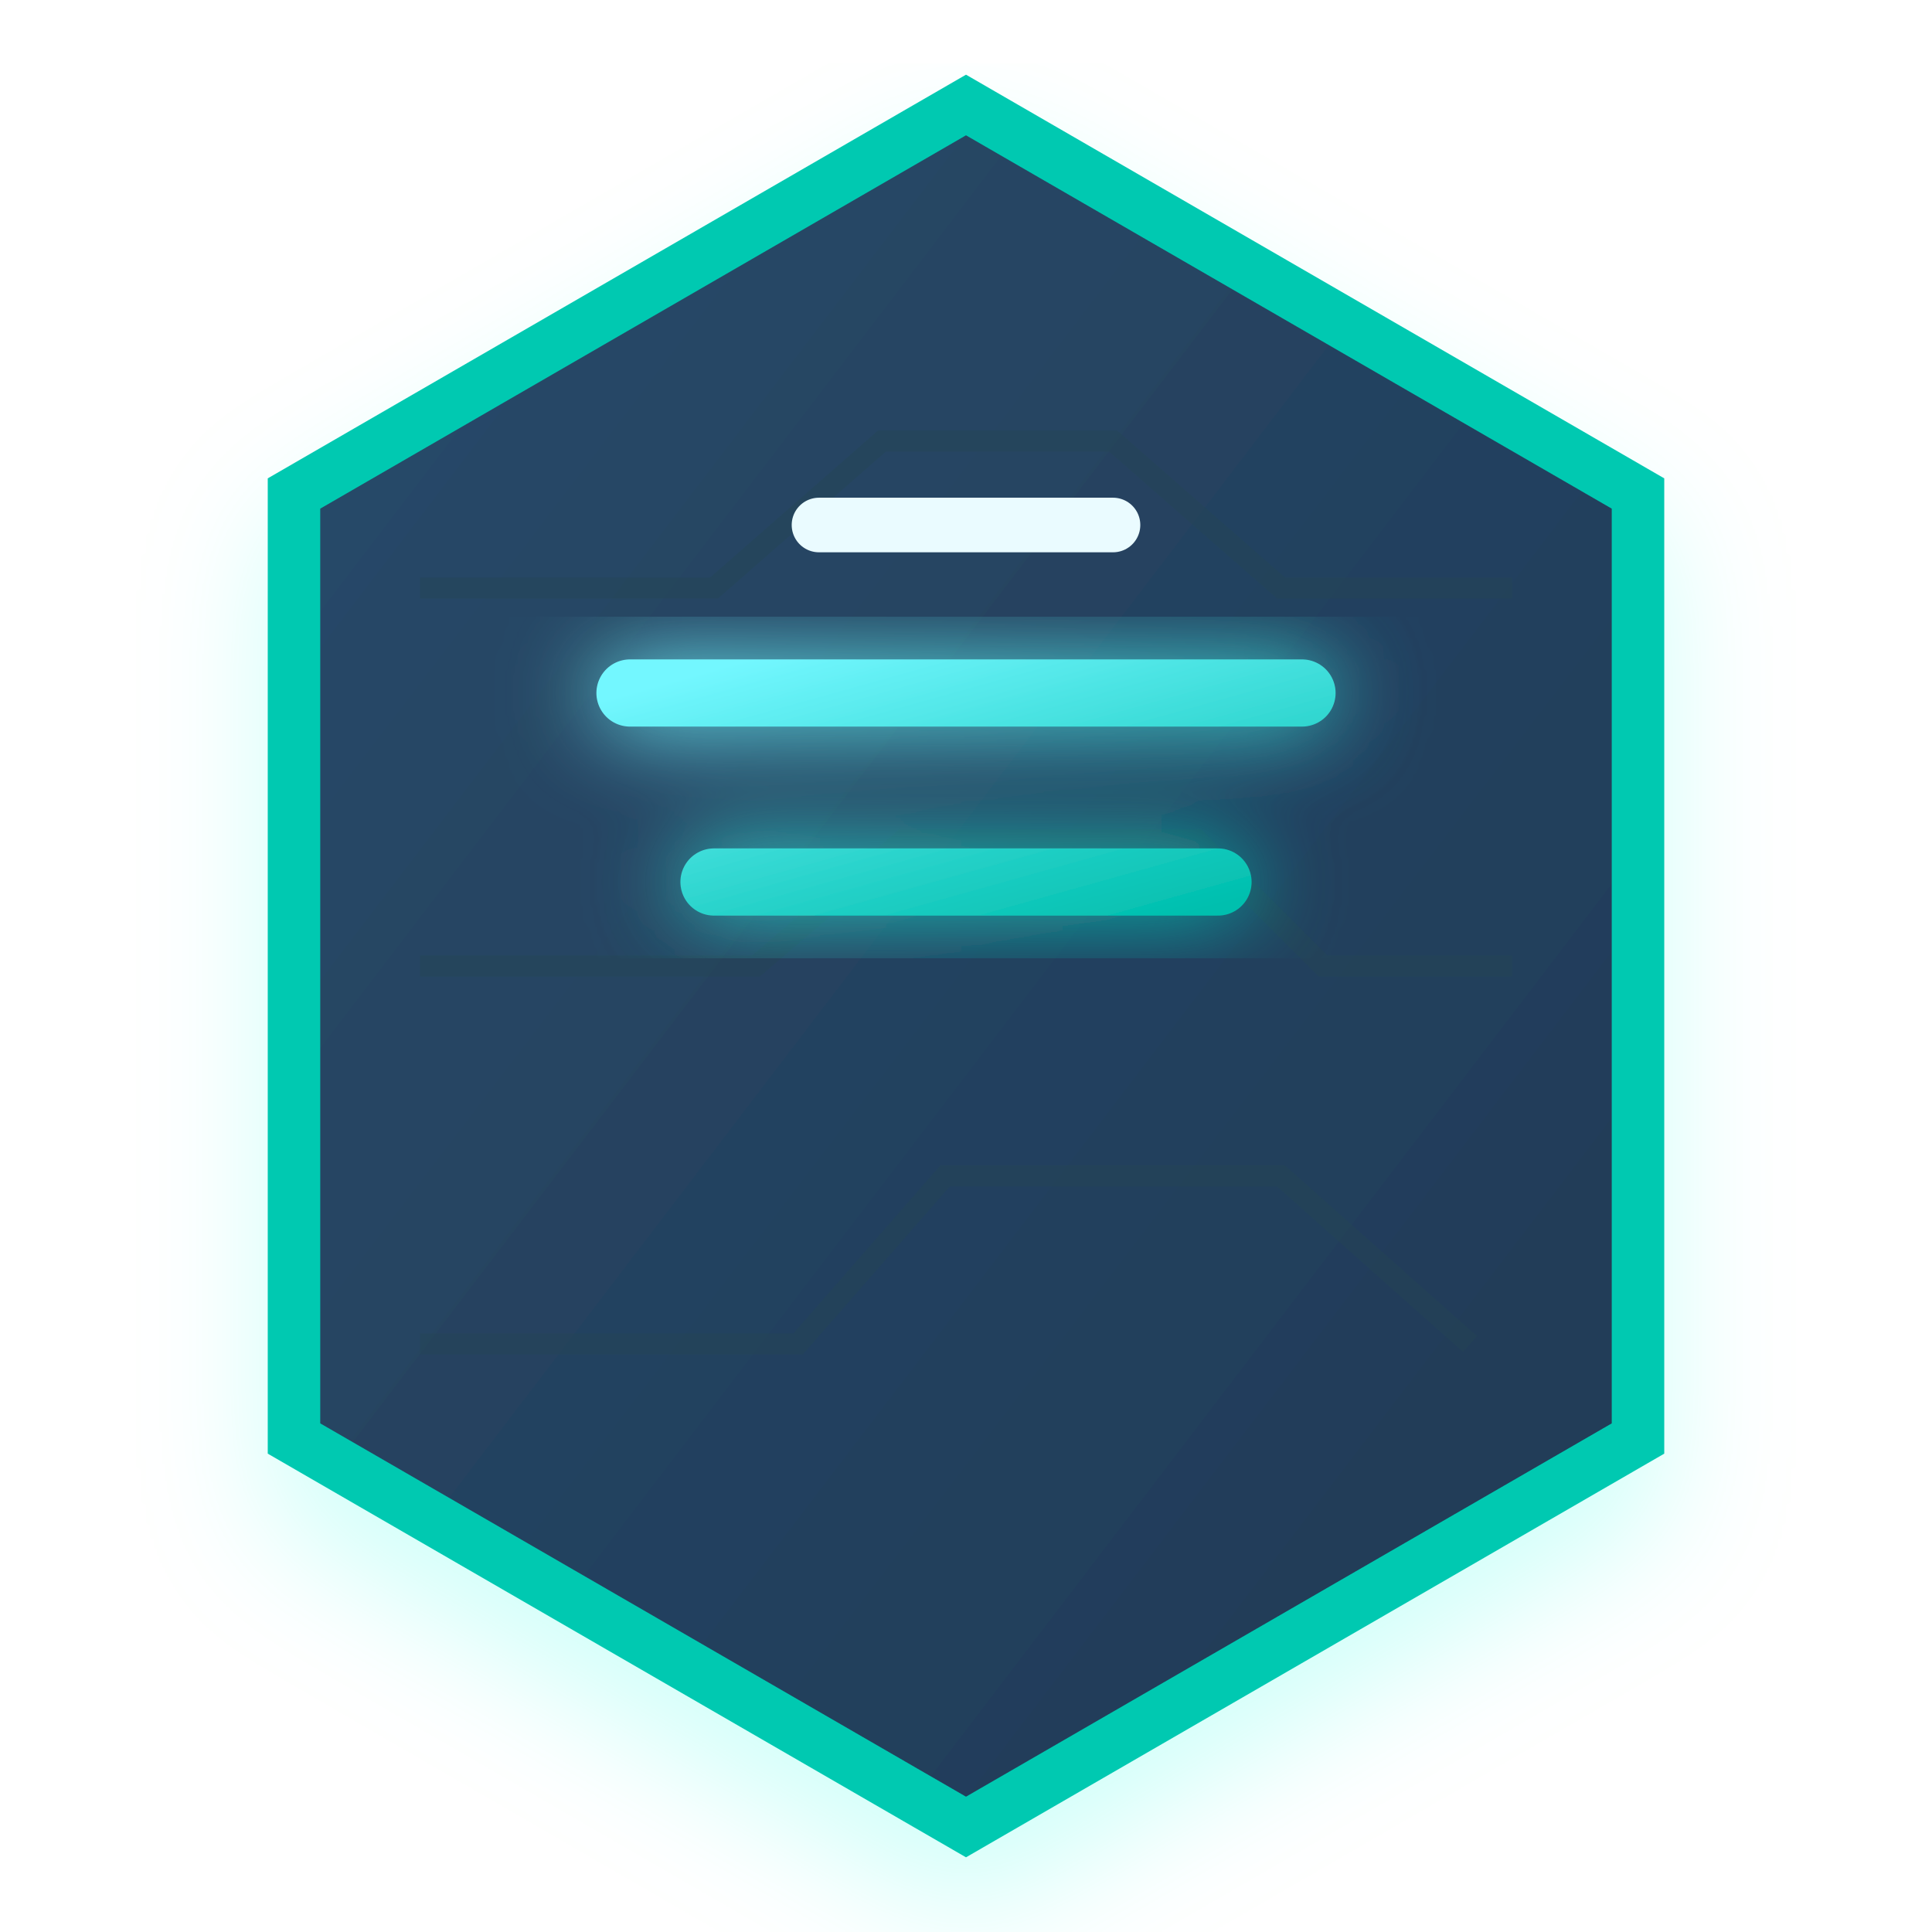
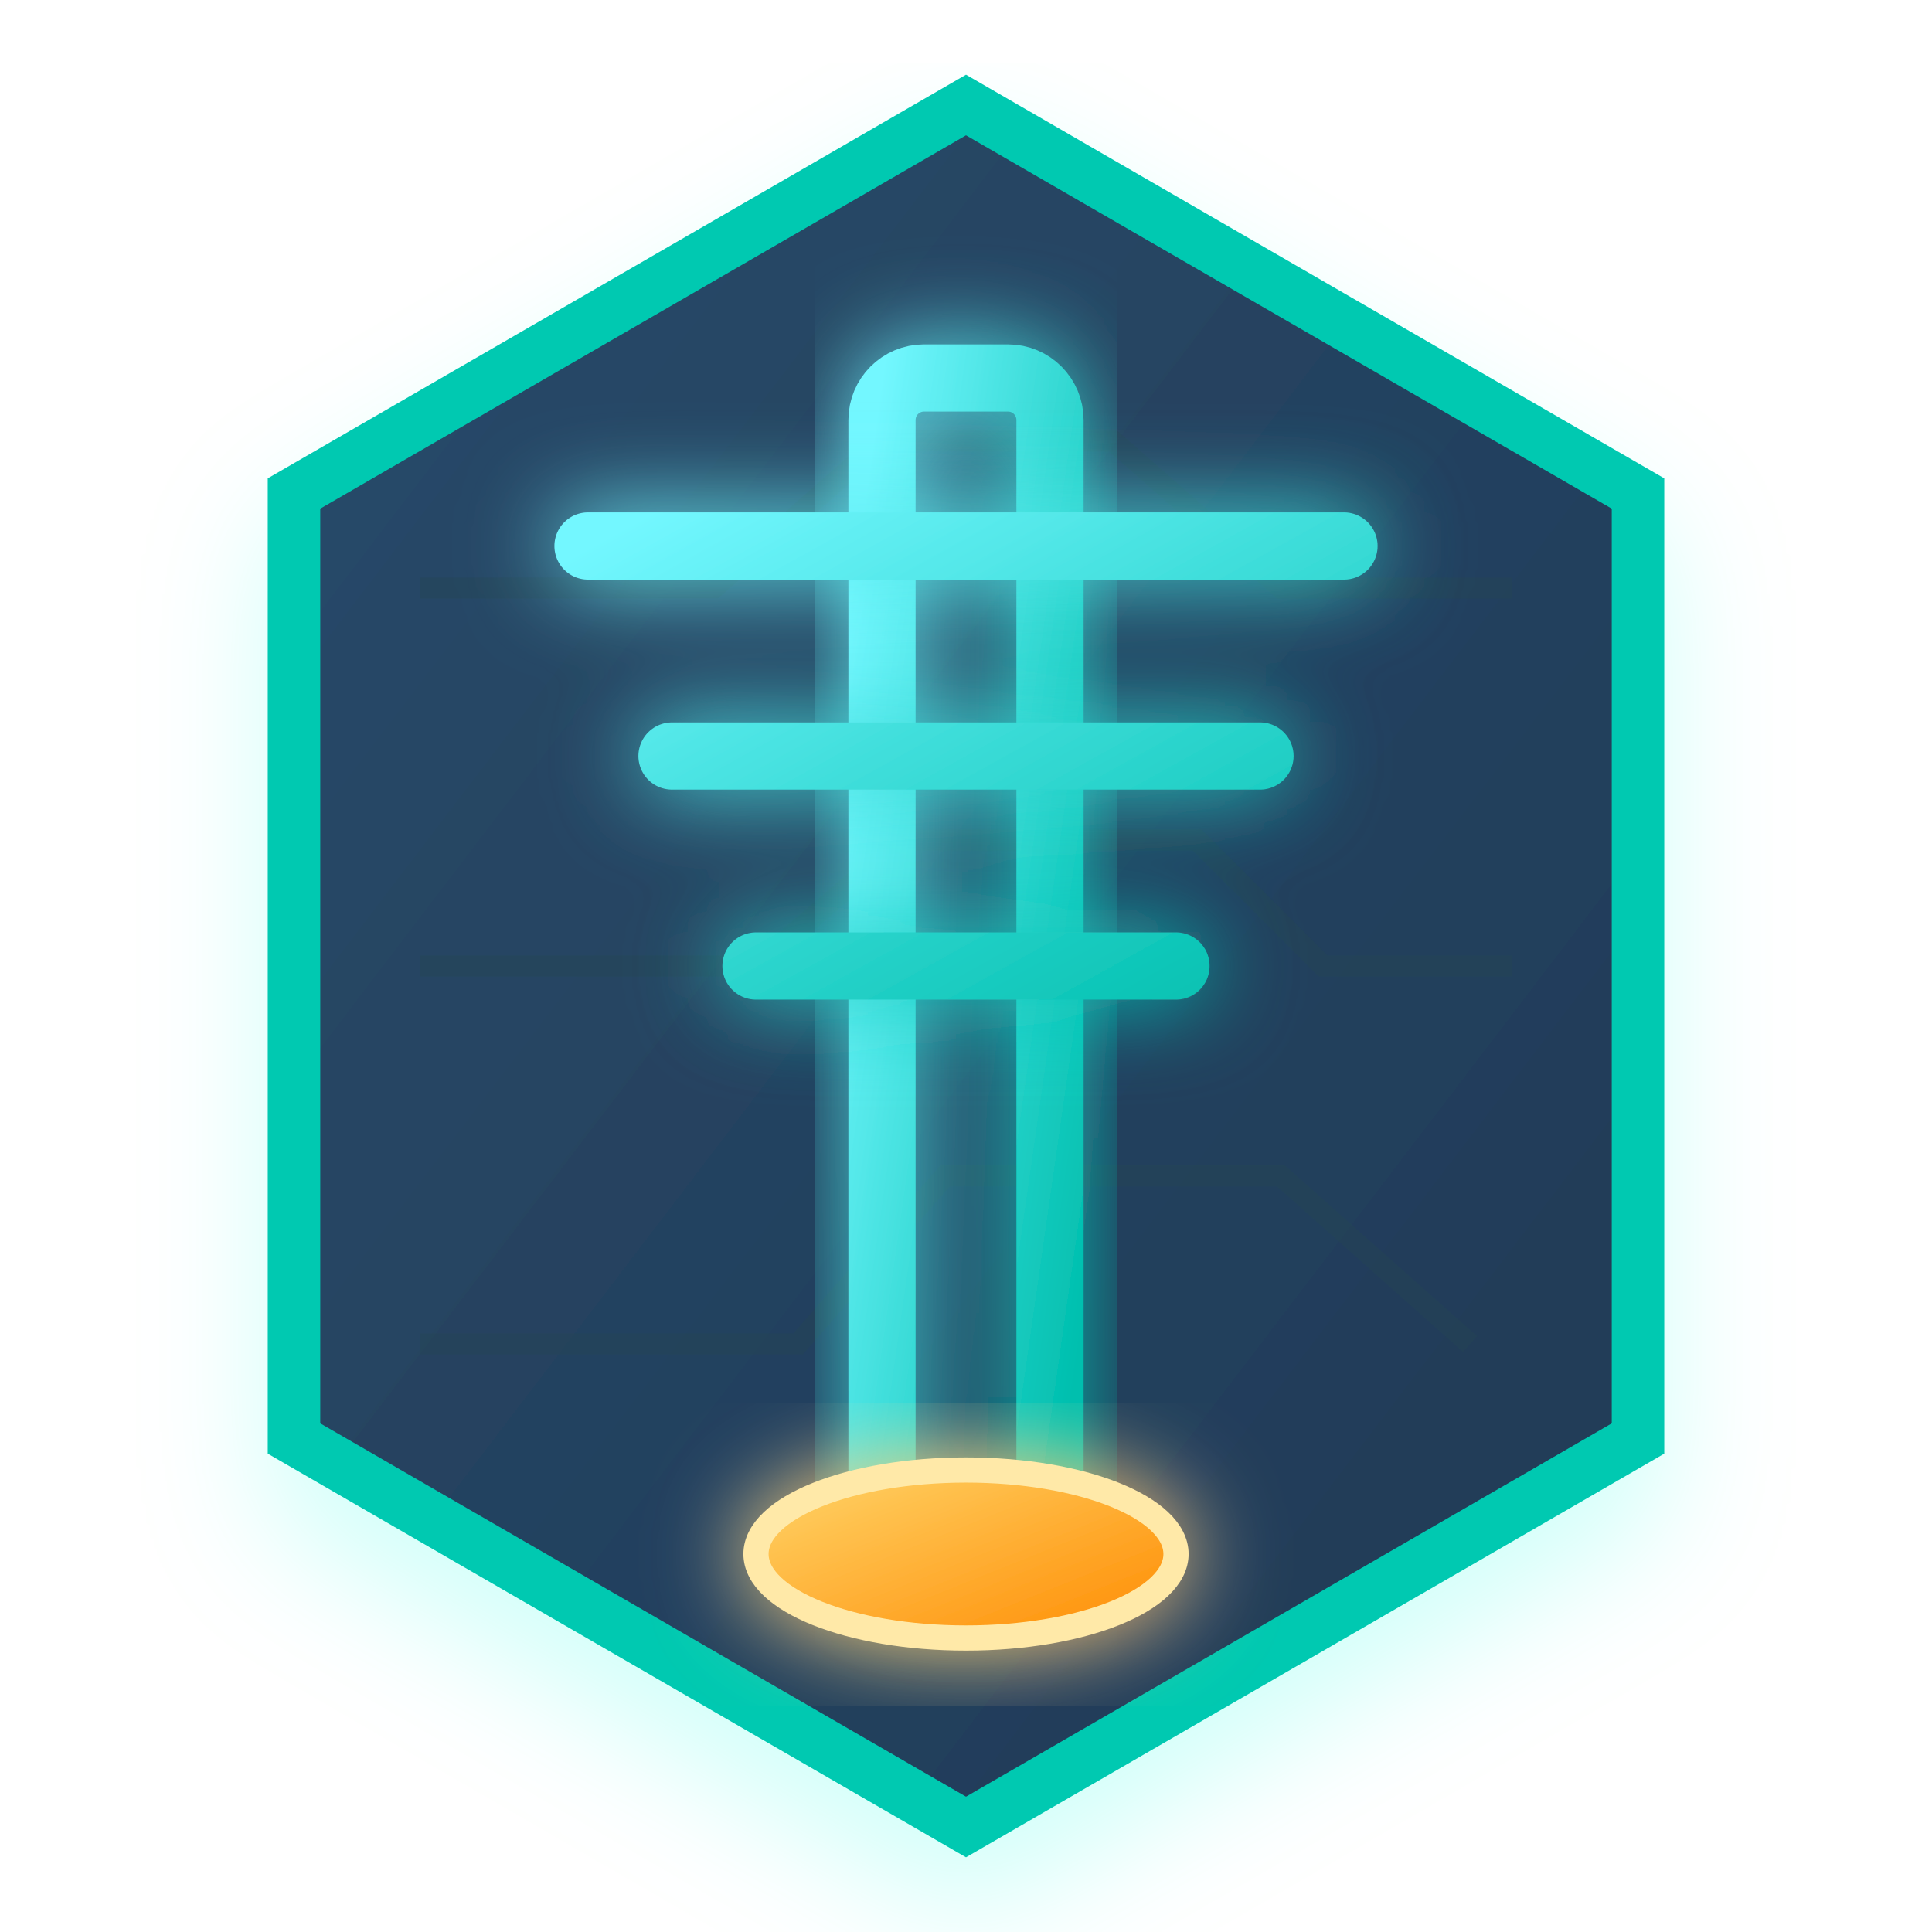
<svg xmlns="http://www.w3.org/2000/svg" width="92" height="92" viewBox="0 0 92 92" role="img" aria-label="Place Pole">
  <defs>
    <linearGradient id="bg" x1="0" y1="0" x2="1" y2="1">
      <stop offset="0" stop-color="#2A4A6A" />
      <stop offset="1" stop-color="#1E3A55" />
    </linearGradient>
    <linearGradient id="cyan" x1="0" y1="0" x2="1" y2="1">
      <stop offset="0" stop-color="#73F7FF" />
      <stop offset="1" stop-color="#00BFAE" />
    </linearGradient>
+     <linearGradient id="grn" x1="0" y1="0" x2="1" y2="1">
+       <stop offset="0" stop-color="#4AFF91" />
+       <stop offset="1" stop-color="#00C95A" />
+     </linearGradient>
    <linearGradient id="orange" x1="0" y1="0" x2="1" y2="1">
      <stop offset="0" stop-color="#FFD66B" />
      <stop offset="1" stop-color="#FF8A00" />
+     </linearGradient>
+     <linearGradient id="red" x1="0" y1="0" x2="1" y2="1">
+       <stop offset="0" stop-color="#FF6B6B" />
+       <stop offset="1" stop-color="#CC2020" />
    </linearGradient>
    <filter id="glow" x="-40%" y="-40%" width="180%" height="180%">
      <feGaussianBlur stdDeviation="2.2" result="b" />
      <feMerge>
        <feMergeNode in="b" />
        <feMergeNode in="SourceGraphic" />
      </feMerge>
    </filter>
    <filter id="soft" x="-20%" y="-20%" width="140%" height="140%">
      <feDropShadow dx="0" dy="3" stdDeviation="3" flood-color="#00FFE0" flood-opacity="0.18" />
    </filter>
    <style>
-       .tile{fill:url(#bg);stroke:#00C9B1;stroke-width:2.5;opacity:1;filter:url(#soft)}
+       .tile{fill:url(#bg);stroke:#00C9B1;stroke-width:2.5;filter:url(#soft)}
      .map{fill:none;stroke:#234653;stroke-width:1;opacity:.42}
      .c{fill:none;stroke:url(#cyan);stroke-width:3.2;stroke-linecap:round;stroke-linejoin:round;filter:url(#glow)}
-       .ct{fill:url(#cyan);stroke:#DFFFFF;stroke-width:1.2;filter:url(#glow)}
+       .cf{fill:url(#cyan);stroke:#DFFFFF;stroke-width:1.2;filter:url(#glow)}
+       .g{fill:none;stroke:url(#grn);stroke-width:3.2;stroke-linecap:round;stroke-linejoin:round;filter:url(#glow)}
+       .gf{fill:url(#grn);stroke:#C8FFE0;stroke-width:1.2;filter:url(#glow)}
      .o{fill:none;stroke:url(#orange);stroke-width:3.2;stroke-linecap:round;stroke-linejoin:round;filter:url(#glow)}
-       .ot{fill:url(#orange);stroke:#FFE9A8;stroke-width:1.2;filter:url(#glow)}
+       .of{fill:url(#orange);stroke:#FFE9A8;stroke-width:1.2;filter:url(#glow)}
+       .r{fill:none;stroke:url(#red);stroke-width:3.2;stroke-linecap:round;stroke-linejoin:round;filter:url(#glow)}
+       .rf{fill:url(#red);stroke:#FFB0B0;stroke-width:1.2;filter:url(#glow)}
      .w{fill:none;stroke:#EAFBFF;stroke-width:2.6;stroke-linecap:round;stroke-linejoin:round}
      .dot{fill:#EAFBFF;stroke:#AFFFF8;stroke-width:1.6;filter:url(#glow)}
-       .txt{font-family:Arial, Helvetica, sans-serif;font-size:15px;font-weight:700;fill:#FFE4A3;text-anchor:middle}
    </style>
  </defs>
  <polygon class="tile" points="46,5 78,23.5 78,68.5 46,87 14,68.5 14,23.5" />
  <path class="map" d="M20 28h14l8-7h11l8 7h11M20 46h16l7-6h14l6 6h9M20 64h18l7-8h16l9 8" />
-   <path class="o" d="M46 24v45" />
-   <path class="c" d="M30 33h32M34 42h24" />
-   <path class="w" d="M39 25h14" />
+   <rect class="c" x="42" y="18" width="8" height="56" rx="2" />
+   <path class="c" d="M28 26h36M32 36h28M36 46h20" />
+   <ellipse class="of" cx="46" cy="74" rx="10" ry="4" />
+   <path class="o" d="M36 74h20" />
</svg>
